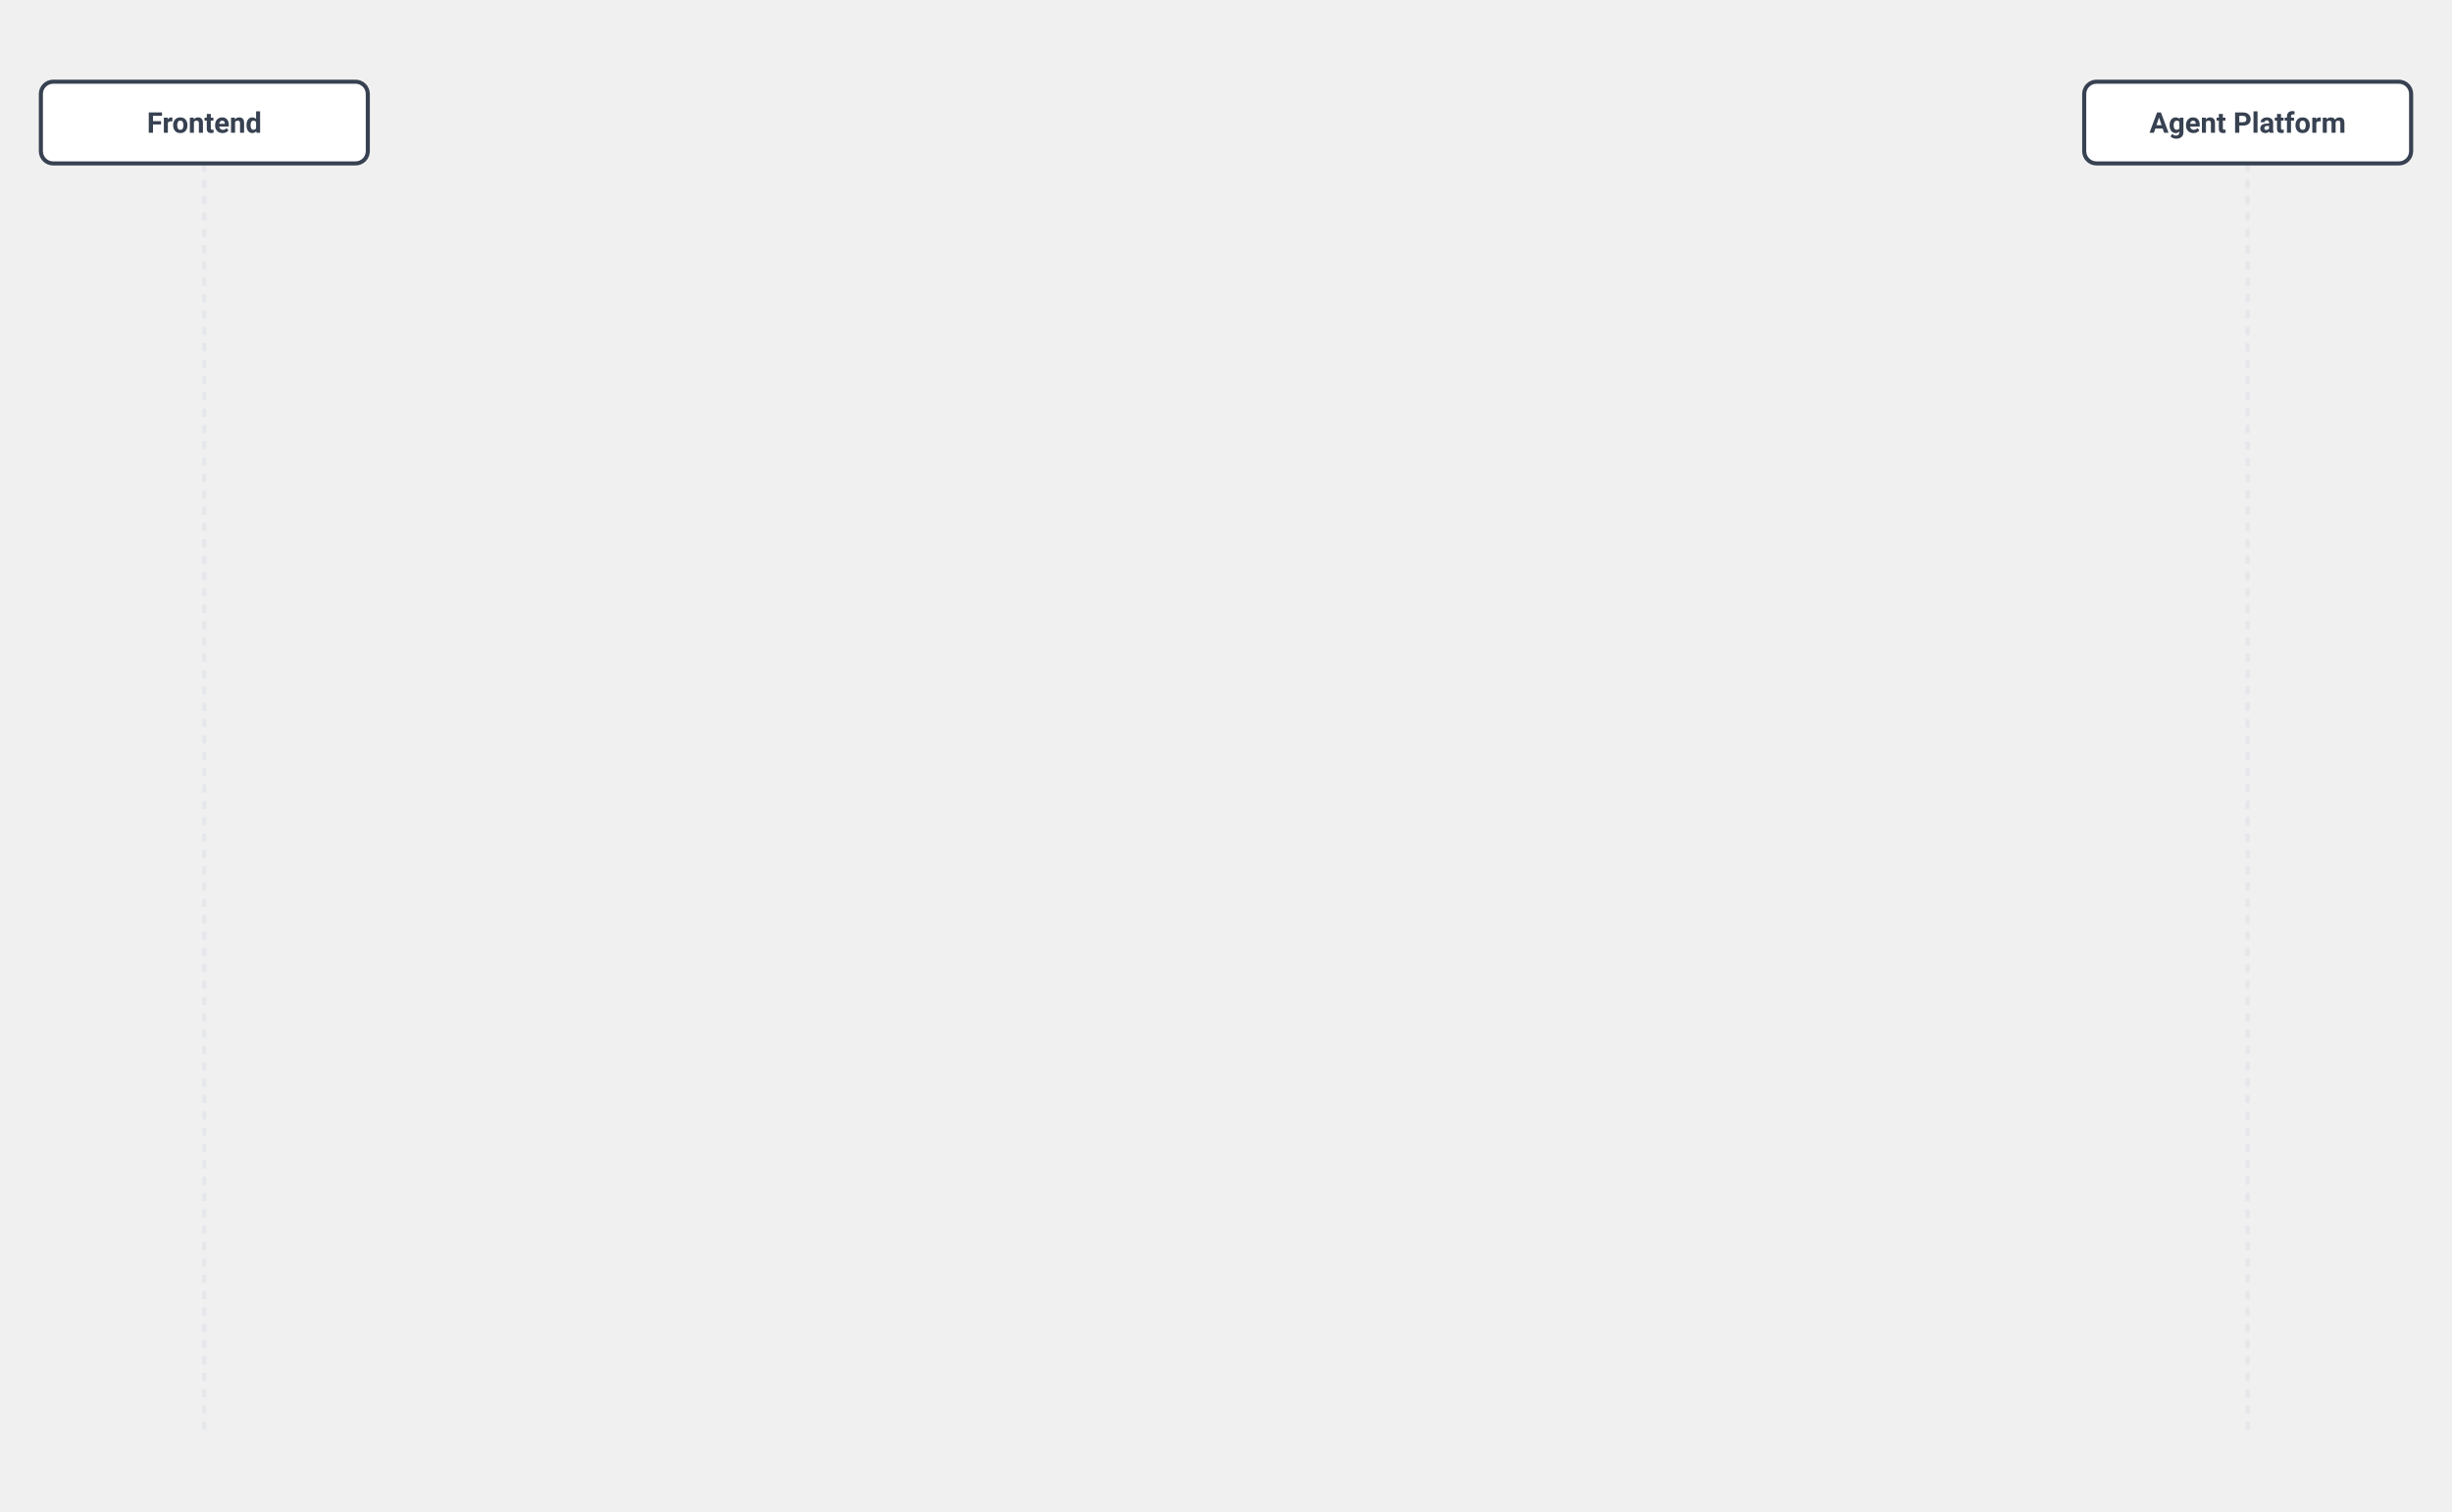
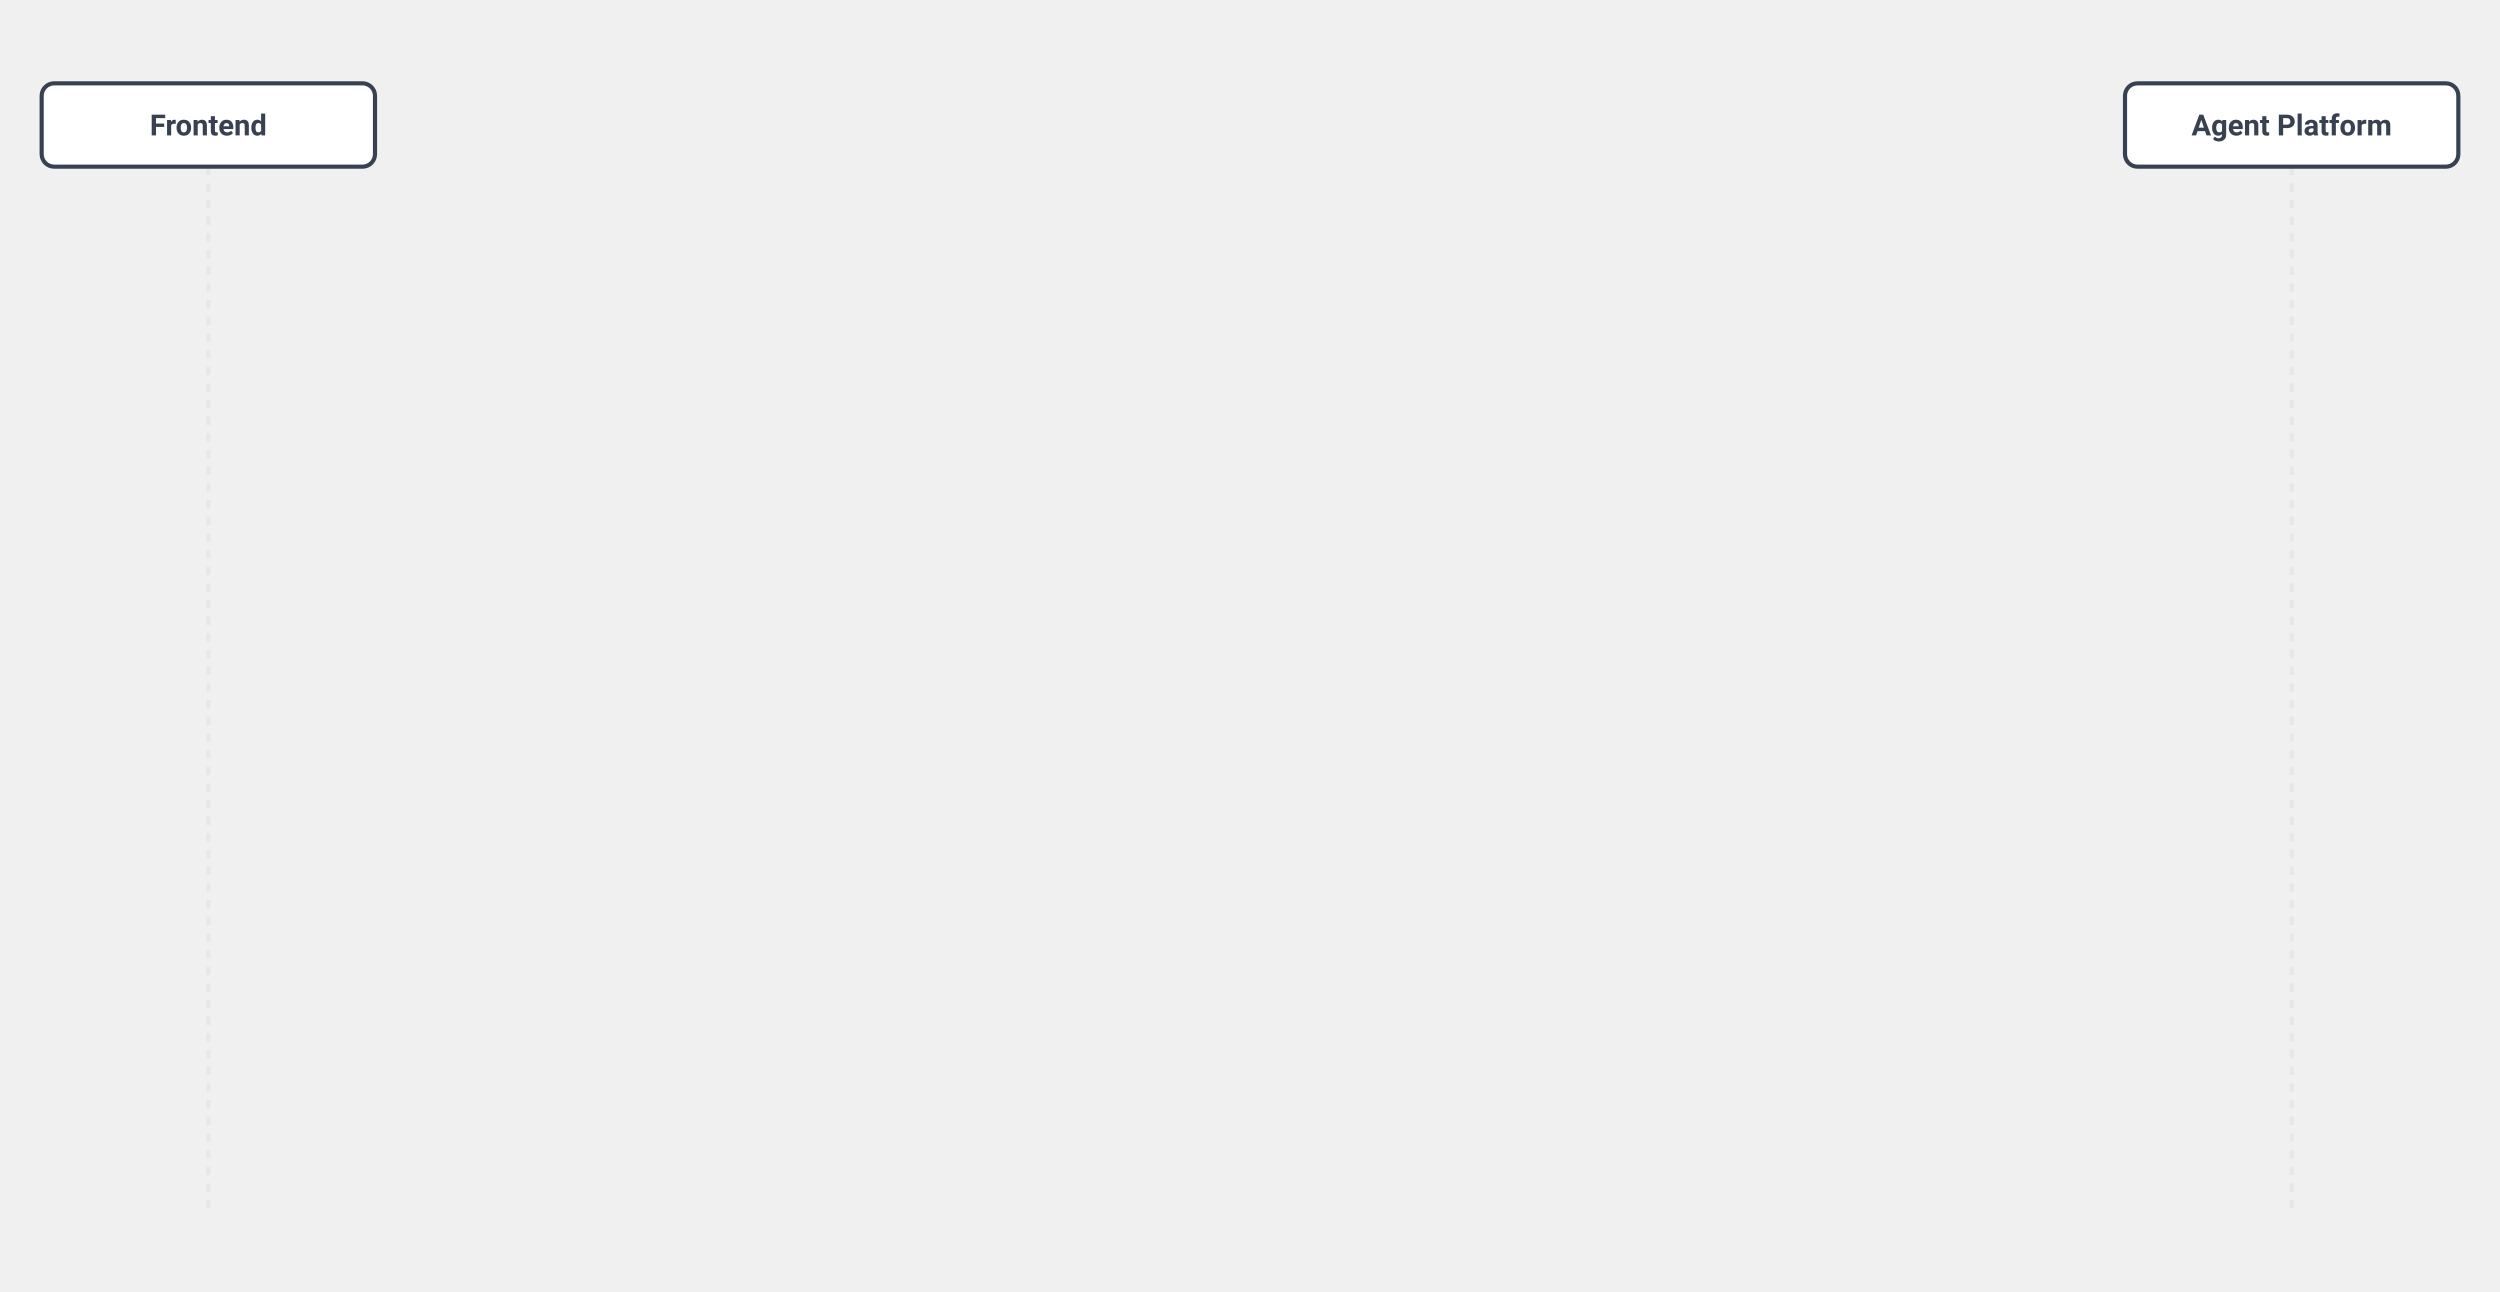
- <svg xmlns="http://www.w3.org/2000/svg" viewBox="0 0 1200 740" width="100%" height="100%" style="background-color: #FFFFFF; font-family: -apple-system, BlinkMacSystemFont, 'Segoe UI', Roboto, Helvetica, Arial, sans-serif;">
+ <svg xmlns="http://www.w3.org/2000/svg" viewBox="0 0 1200 620" width="100%" height="100%" style="background-color: #FFFFFF; font-family: -apple-system, BlinkMacSystemFont, 'Segoe UI', Roboto, Helvetica, Arial, sans-serif;">
  <defs>
    <marker id="arrow-request" viewBox="0 0 10 10" refX="10" refY="5" markerWidth="6" markerHeight="6" orient="auto">
      <path d="M0 0 L10 5 L0 10 z" fill="#5A86C8" />
    </marker>
    <marker id="arrow-run" viewBox="0 0 10 10" refX="10" refY="5" markerWidth="6" markerHeight="6" orient="auto">
      <path d="M0 0 L10 5 L0 10 z" fill="#4476AD" />
    </marker>
    <marker id="arrow-content" viewBox="0 0 10 10" refX="10" refY="5" markerWidth="6" markerHeight="6" orient="auto">
      <path d="M0 0 L10 5 L0 10 z" fill="#7AB9A8" />
    </marker>
    <style>
      .lifeline { stroke: #E5E7EB; stroke-width: 2; stroke-dasharray: 4 4; }
      .entity { fill: #FFFFFF; stroke: #374151; stroke-width: 2; rx: 6; }
      .entity-text { fill: #374151; font-size: 14px; font-weight: 700; text-anchor: middle; }
      .label { font-size: 13px; font-weight: 700; text-anchor: middle; }
      .code { fill: #6B7280; font-size: 12px; font-family: monospace; text-anchor: middle; }
      .req { stroke: #5A86C8; fill: none; stroke-width: 2; }
      .run { stroke: #4476AD; fill: none; stroke-width: 2; stroke-dasharray: 6 4; }
      .content { stroke: #7AB9A8; fill: none; stroke-width: 2; stroke-dasharray: 6 4; }
      .label-req { fill: #5A86C8; }
      .label-run { fill: #4476AD; }
      .label-content { fill: #7AB9A8; }
    </style>
  </defs>
-   <line class="lifeline" x1="100" y1="80" x2="100" y2="700" />
-   <line class="lifeline" x1="1100" y1="80" x2="1100" y2="700" />
+   <line class="lifeline" x1="100" y1="80" x2="100" y2="580" />
+   <line class="lifeline" x1="1100" y1="80" x2="1100" y2="580" />
  <rect class="entity" x="20" y="40" width="160" height="40" />
  <text class="entity-text" x="100" y="65">Frontend</text>
  <rect class="entity" x="1020" y="40" width="160" height="40" />
  <text class="entity-text" x="1100" y="65">Agent Platform</text>
  <g opacity="0">
    <animate attributeName="opacity" begin="0s" dur="0.25s" from="0" to="1" fill="freeze" />
    <path class="content" d="M1100 160 L100 160" marker-end="url(#arrow-content)" />
    <text class="label label-content" x="600" y="152">[SSE] content.start (运行中的正文段已经开始)</text>
    <text class="code" x="600" y="176">data: {"type":"content.start","contentId":"mnzmv31p_r_1","runId":"mnzmv31p"}</text>
  </g>
  <g opacity="0">
    <animate attributeName="opacity" begin="0.7s" dur="0.25s" from="0" to="1" fill="freeze" />
-     <path class="content" d="M1100 250 L100 250" marker-end="url(#arrow-content)" />
-     <text class="label label-content" x="600" y="242">[SSE] content.delta (正文仍在持续输出)</text>
-     <text class="code" x="600" y="266">data: {"type":"content.delta","contentId":"mnzmv31p_r_1","delta":"先从 Query、Submit、Steer、Interrupt 的边界开始说明。"}</text>
+     <path class="content" d="M1100 220 L100 220" marker-end="url(#arrow-content)" />
+     <text class="label label-content" x="600" y="212">[SSE] content.delta (正文仍在持续输出)</text>
+     <text class="code" x="600" y="236">data: {"type":"content.delta","contentId":"mnzmv31p_r_1","delta":"先从 Query、Submit、Steer、Interrupt 的边界开始说明。"}</text>
  </g>
  <g opacity="0">
    <animate attributeName="opacity" begin="1.4s" dur="0.25s" from="0" to="1" fill="freeze" />
-     <path class="req" d="M100 340 L1100 340" marker-end="url(#arrow-request)" />
-     <text class="label label-req" x="600" y="332">POST /api/interrupt</text>
-     <text class="code" x="600" y="356">{"runId":"mnzmv31p","message":"先停止当前回答，我要改需求。"}</text>
+     <path class="req" d="M100 280 L1100 280" marker-end="url(#arrow-request)" />
+     <text class="label label-req" x="600" y="272">POST /api/interrupt</text>
+     <text class="code" x="600" y="296">{"runId":"mnzmv31p","message":"先停止当前回答，我要改需求。"}</text>
  </g>
  <g opacity="0">
    <animate attributeName="opacity" begin="2.1s" dur="0.25s" from="0" to="1" fill="freeze" />
-     <path class="req" d="M1100 430 L100 430" marker-end="url(#arrow-request)" />
-     <text class="label label-req" x="600" y="422">HTTP ack (终止请求成功接收)</text>
-     <text class="code" x="600" y="446">{"accepted":true,"status":"accepted","runId":"mnzmv31p"}</text>
+     <path class="req" d="M1100 340 L100 340" marker-end="url(#arrow-request)" />
+     <text class="label label-req" x="600" y="332">HTTP ack (终止请求成功接收)</text>
+     <text class="code" x="600" y="356">{"accepted":true,"status":"accepted","runId":"mnzmv31p"}</text>
  </g>
  <g opacity="0">
    <animate attributeName="opacity" begin="2.8s" dur="0.25s" from="0" to="1" fill="freeze" />
-     <path class="run" d="M1100 520 L100 520" marker-end="url(#arrow-run)" />
-     <text class="label label-run" x="600" y="512">[SSE] run.cancel (中断结果在原始事件流里体现为 run.cancel)</text>
-     <text class="code" x="600" y="536">data: {"type":"run.cancel","runId":"mnzmv31p"}</text>
+     <path class="run" d="M1100 400 L100 400" marker-end="url(#arrow-run)" />
+     <text class="label label-run" x="600" y="392">[SSE] run.cancel (中断结果在原始事件流里体现为 run.cancel)</text>
+     <text class="code" x="600" y="416">data: {"type":"run.cancel","runId":"mnzmv31p"}</text>
  </g>
</svg>
